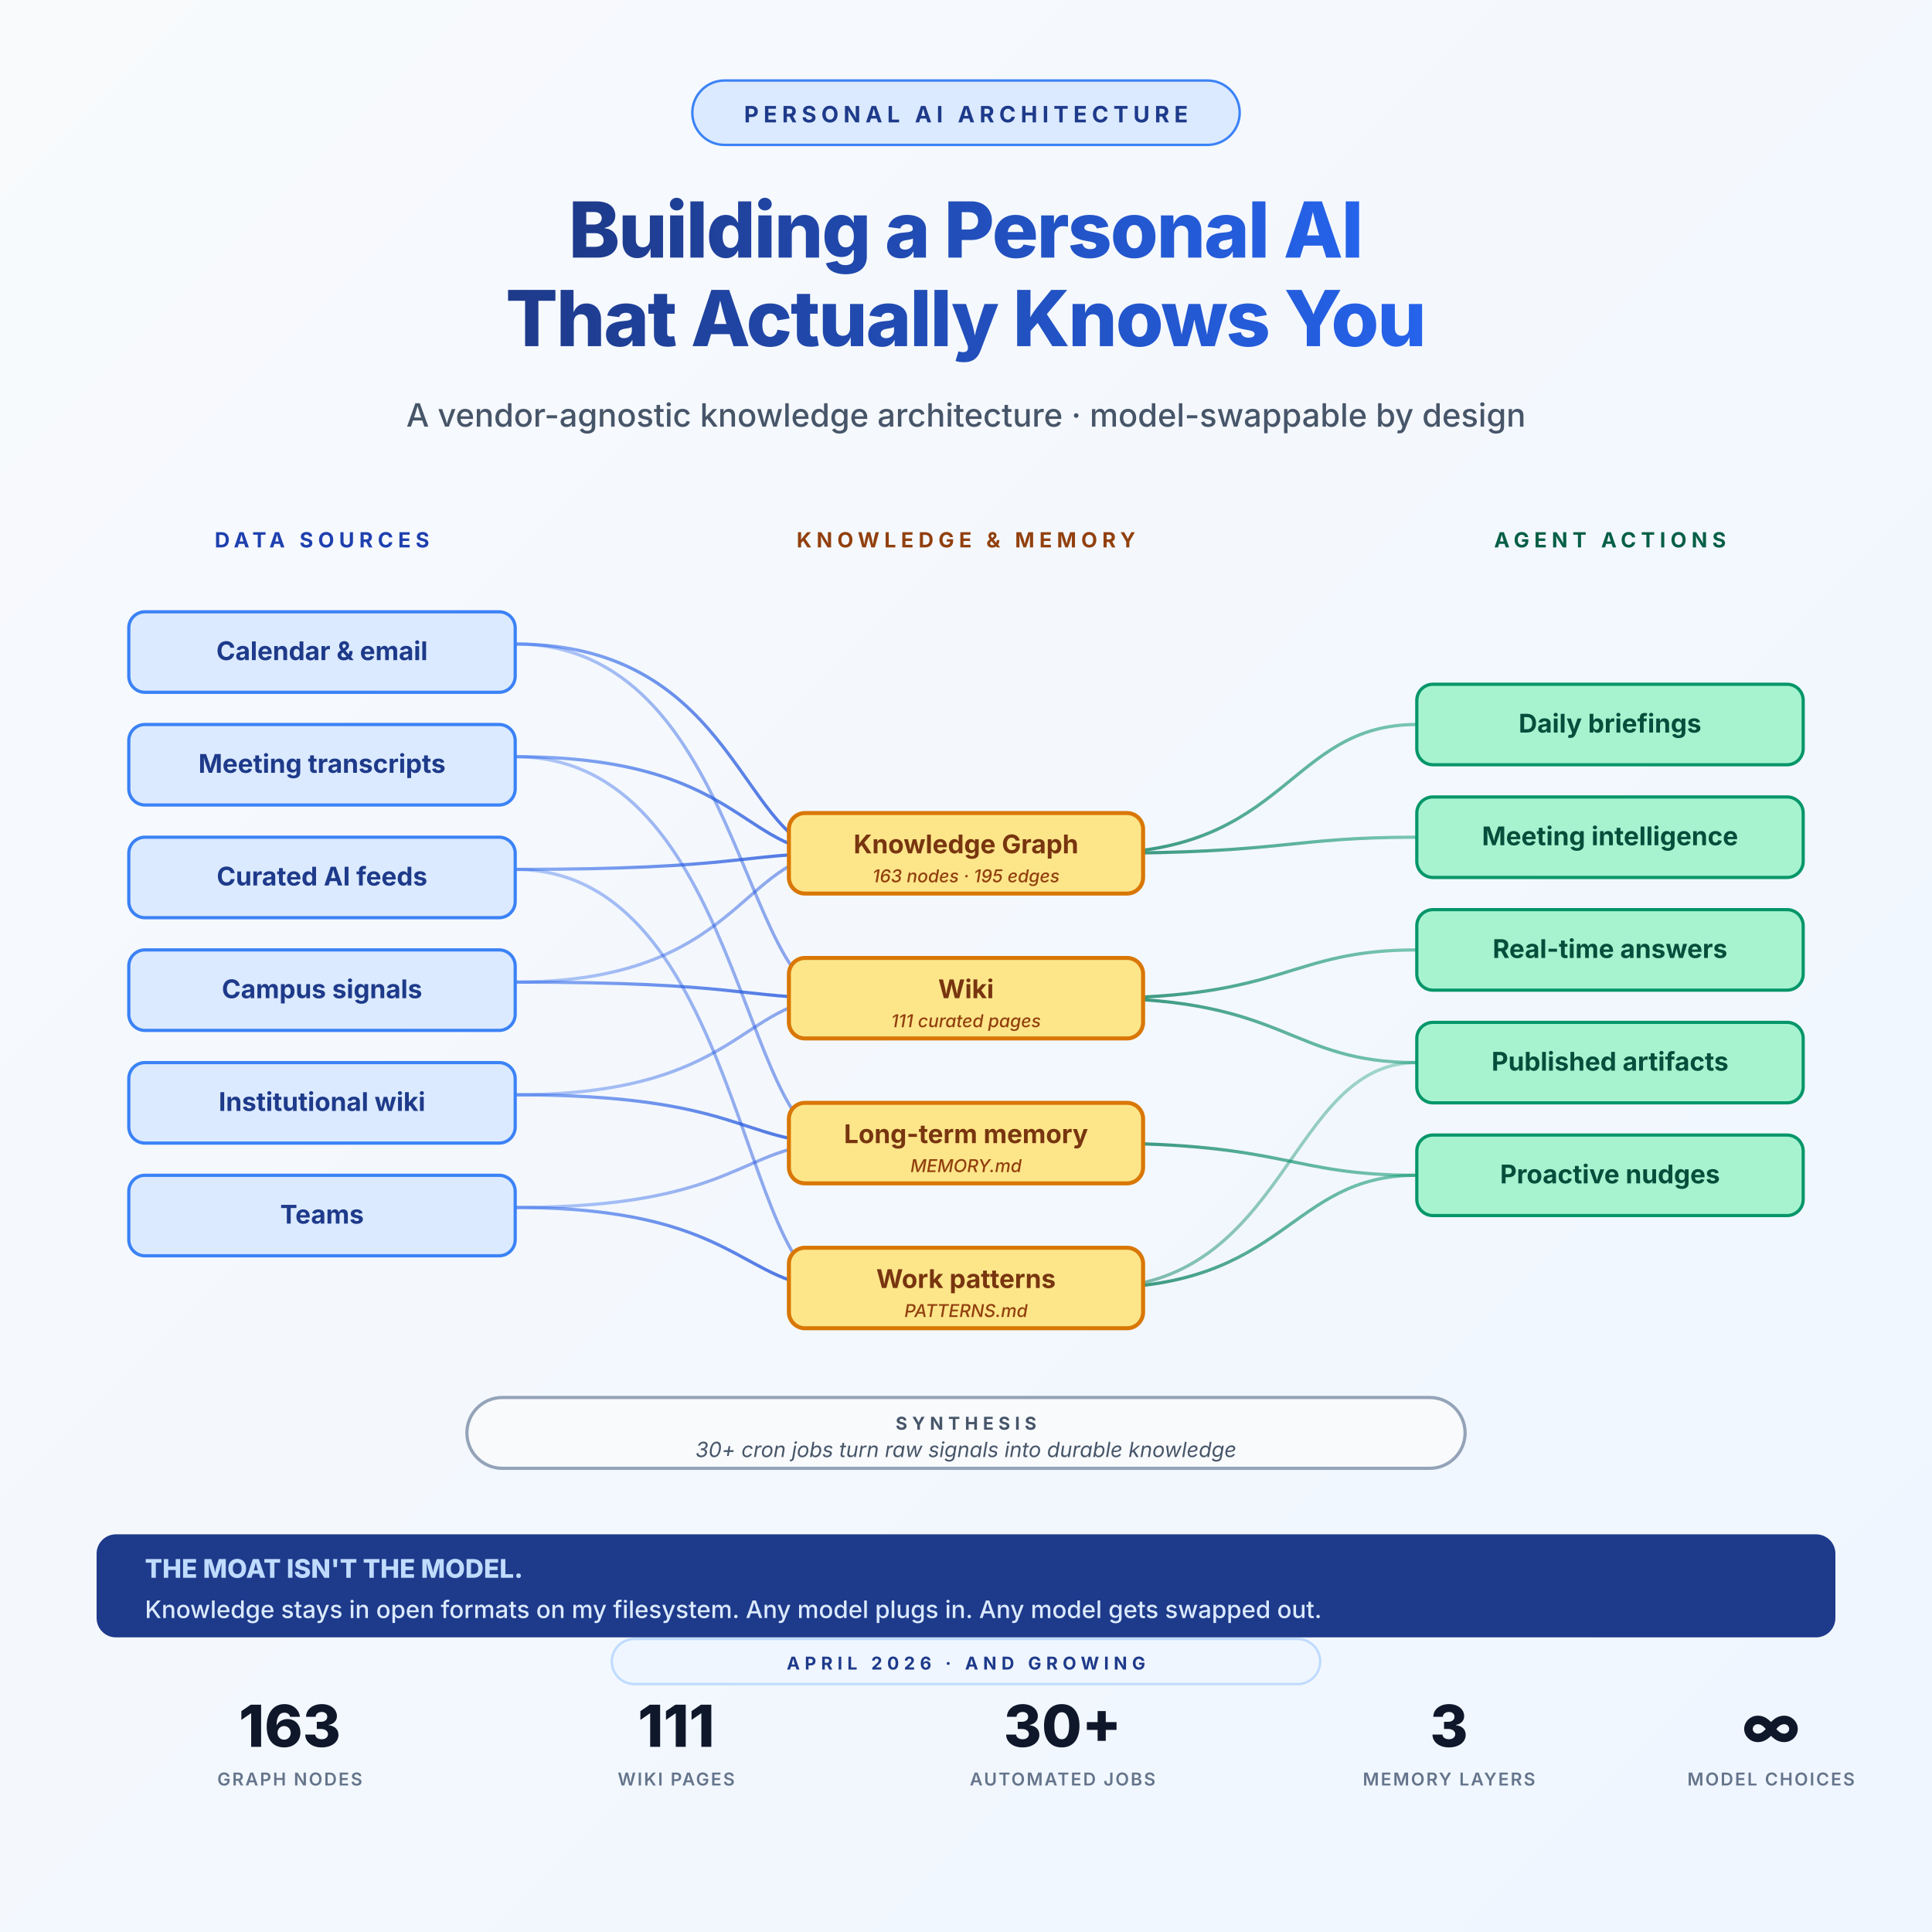
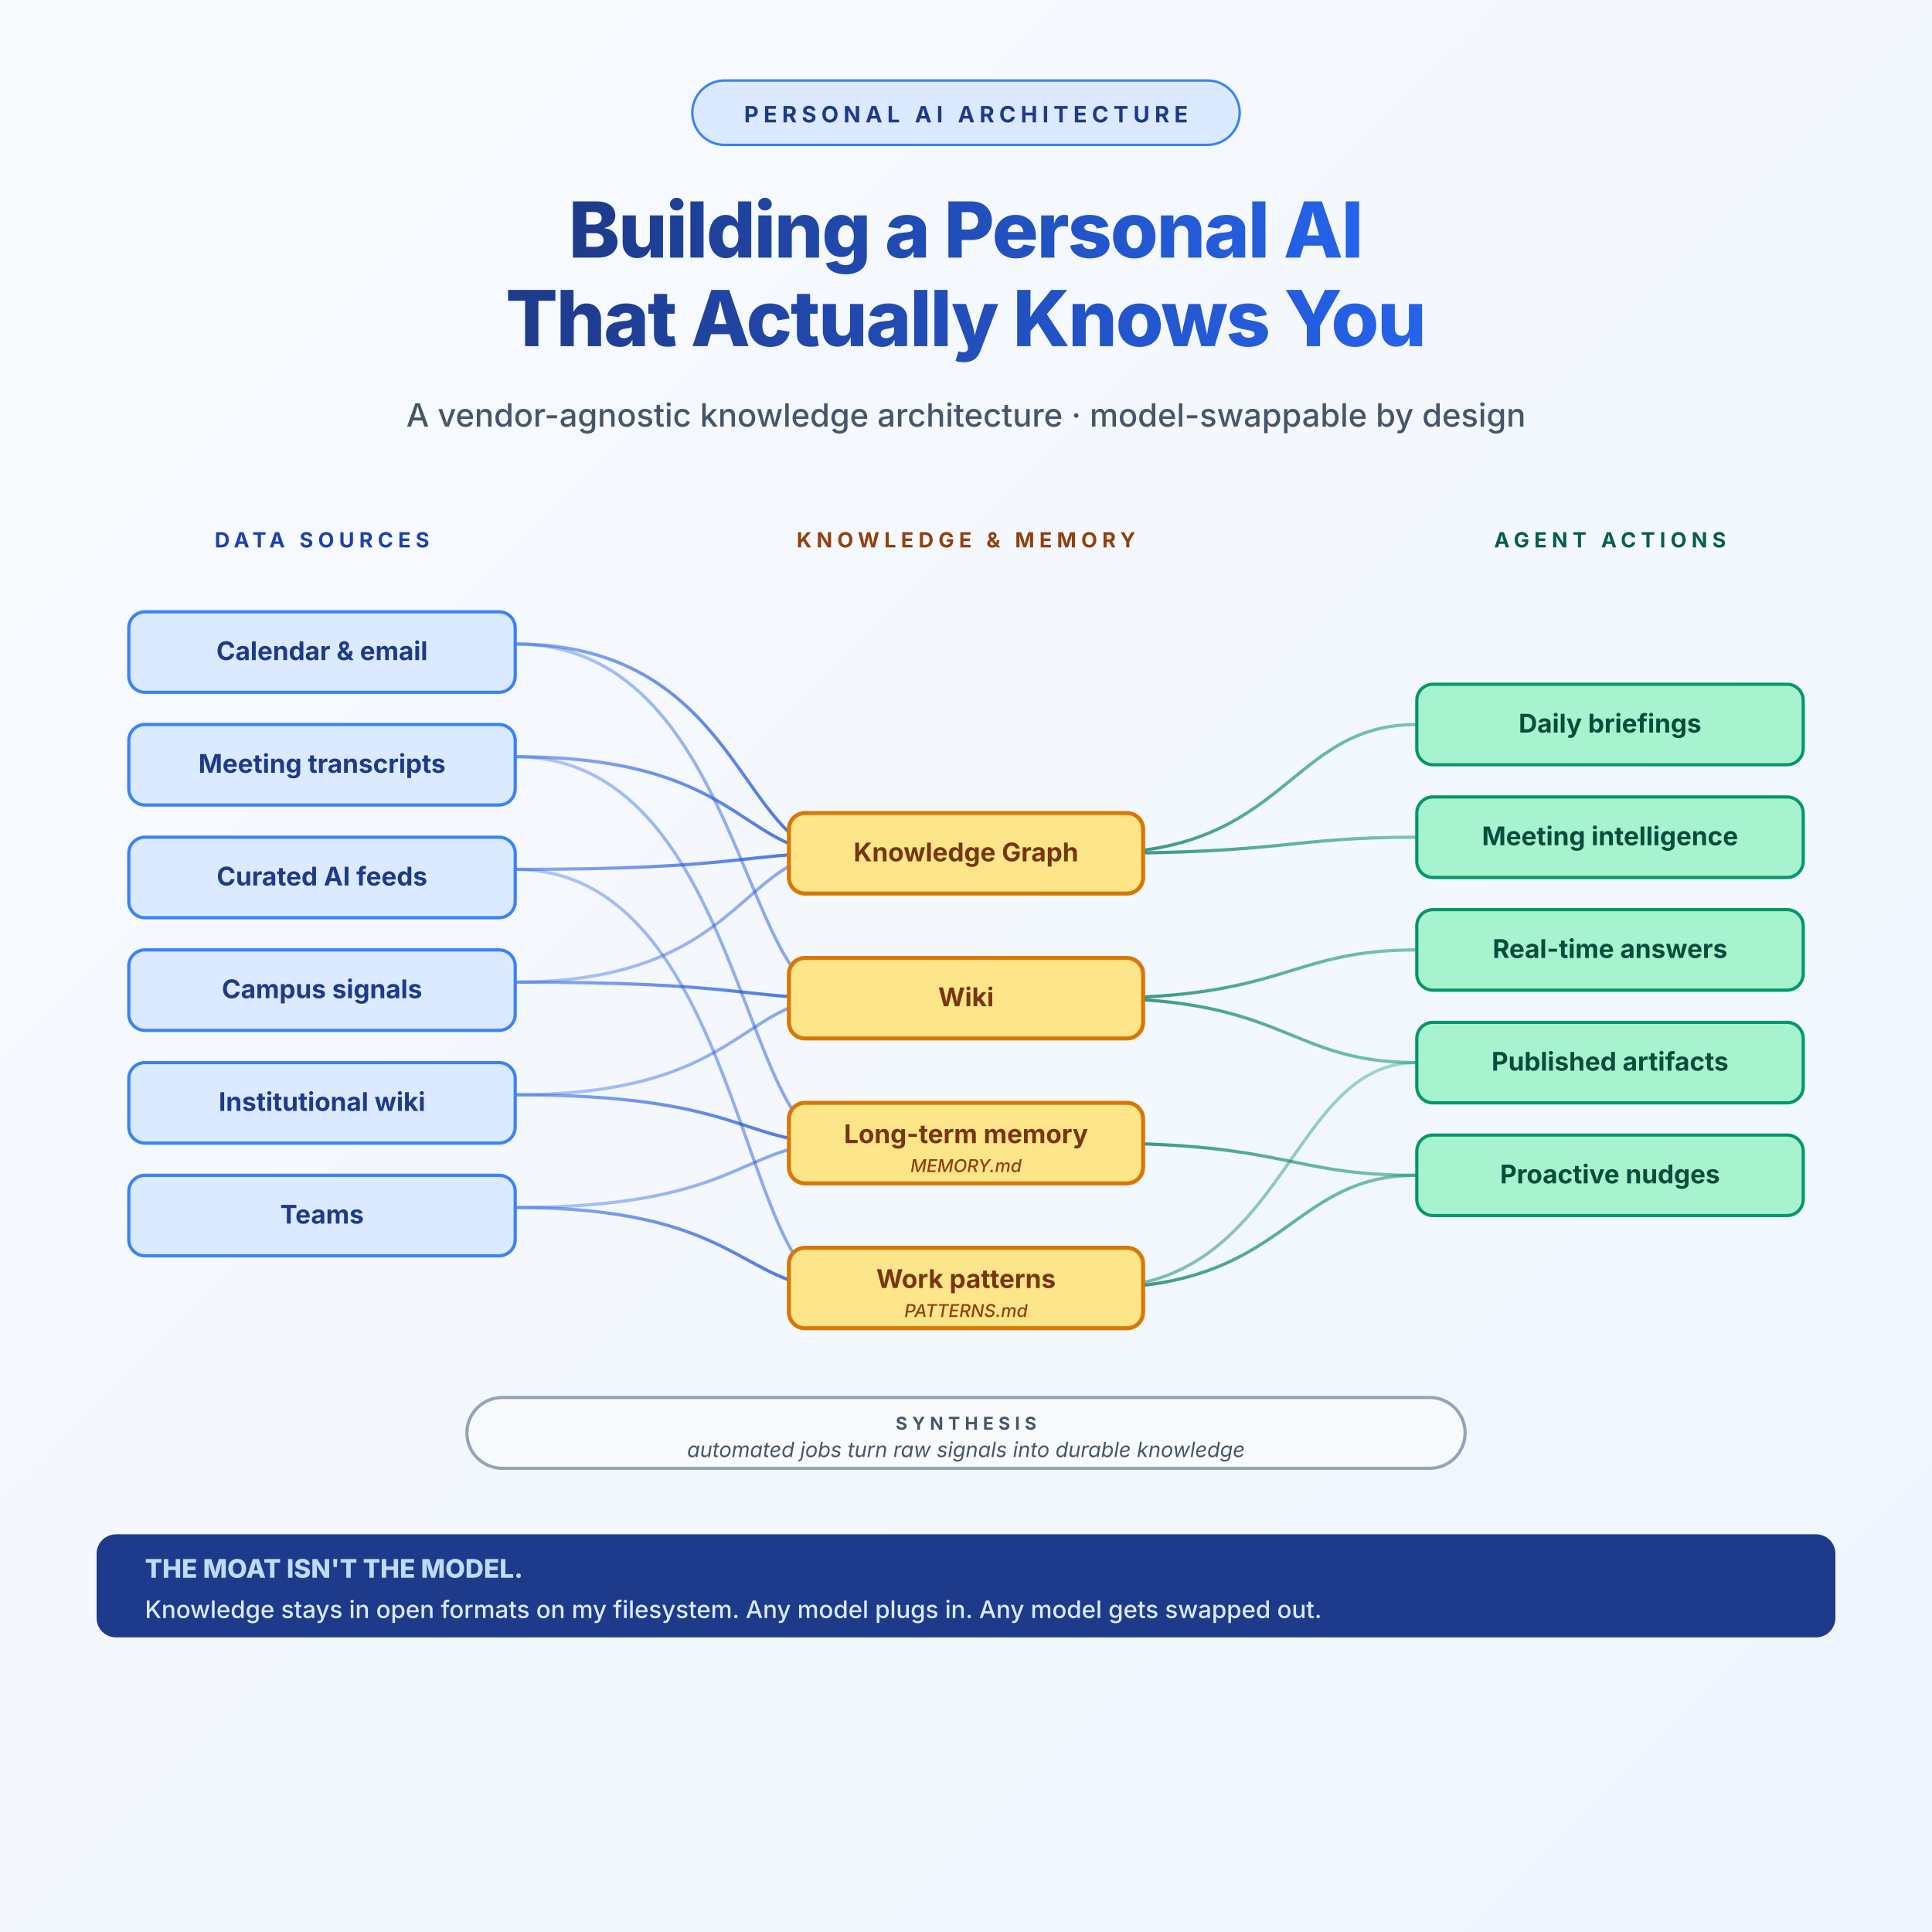
<svg xmlns="http://www.w3.org/2000/svg" viewBox="0 0 1200 1200" width="1200" height="1200">
  <defs>
    <linearGradient id="bg" x1="0%" y1="0%" x2="100%" y2="100%">
      <stop offset="0%" stop-color="#f8fafc" />
      <stop offset="100%" stop-color="#eff6ff" />
    </linearGradient>
    <linearGradient id="titleGrad" x1="0%" y1="0%" x2="100%" y2="0%">
      <stop offset="0%" stop-color="#1e3a8a" />
      <stop offset="100%" stop-color="#2563eb" />
    </linearGradient>
    <linearGradient id="srcFlow" x1="0%" y1="0%" x2="100%" y2="0%">
      <stop offset="0%" stop-color="#2563eb" stop-opacity="0.6" />
      <stop offset="100%" stop-color="#1d4ed8" stop-opacity="0.95" />
    </linearGradient>
    <linearGradient id="actFlow" x1="0%" y1="0%" x2="100%" y2="0%">
      <stop offset="0%" stop-color="#047857" stop-opacity="0.95" />
      <stop offset="100%" stop-color="#059669" stop-opacity="0.6" />
    </linearGradient>
  </defs>
  <rect width="1200" height="1200" fill="url(#bg)" />
  <g transform="translate(600, 70)">
    <rect x="-170" y="-20" width="340" height="40" rx="20" ry="20" fill="#dbeafe" stroke="#3b82f6" stroke-width="1.5" />
    <text x="0" y="6" text-anchor="middle" font-family="Inter, -apple-system, system-ui, sans-serif" font-size="14" font-weight="700" letter-spacing="3" fill="#1e3a8a">PERSONAL AI ARCHITECTURE</text>
  </g>
  <text x="600" y="160" text-anchor="middle" font-family="Inter, -apple-system, system-ui, sans-serif" font-size="48" font-weight="800" fill="url(#titleGrad)" letter-spacing="-1">Building a Personal AI</text>
  <text x="600" y="215" text-anchor="middle" font-family="Inter, -apple-system, system-ui, sans-serif" font-size="48" font-weight="800" fill="url(#titleGrad)" letter-spacing="-1">That Actually Knows You</text>
  <text x="600" y="265" text-anchor="middle" font-family="Inter, -apple-system, system-ui, sans-serif" font-size="20" font-weight="500" fill="#475569">A vendor-agnostic knowledge architecture · model-swappable by design</text>
  <text x="200" y="340" text-anchor="middle" font-family="Inter, sans-serif" font-size="13" font-weight="700" letter-spacing="3" fill="#1e40af">DATA SOURCES</text>
  <text x="600" y="340" text-anchor="middle" font-family="Inter, sans-serif" font-size="13" font-weight="700" letter-spacing="3" fill="#92400e">KNOWLEDGE &amp; MEMORY</text>
  <text x="1000" y="340" text-anchor="middle" font-family="Inter, sans-serif" font-size="13" font-weight="700" letter-spacing="3" fill="#065f46">AGENT ACTIONS</text>
  <g fill="none" stroke-linecap="round" stroke-width="2">
    <path d="M 320,400 C 460,400 460,530 520,530" stroke="url(#srcFlow)" stroke-opacity="0.85" />
    <path d="M 320,470 C 460,470 460,530 520,530" stroke="url(#srcFlow)" stroke-opacity="0.85" />
    <path d="M 320,540 C 460,540 460,530 520,530" stroke="url(#srcFlow)" stroke-opacity="0.85" />
    <path d="M 320,610 C 460,610 460,620 520,620" stroke="url(#srcFlow)" stroke-opacity="0.85" />
    <path d="M 320,680 C 460,680 460,710 520,710" stroke="url(#srcFlow)" stroke-opacity="0.85" />
    <path d="M 320,750 C 460,750 460,800 520,800" stroke="url(#srcFlow)" stroke-opacity="0.85" />
    <path d="M 320,400 C 460,400 460,620 520,620" stroke="url(#srcFlow)" stroke-opacity="0.55" />
    <path d="M 320,470 C 460,470 460,710 520,710" stroke="url(#srcFlow)" stroke-opacity="0.55" />
    <path d="M 320,540 C 460,540 460,800 520,800" stroke="url(#srcFlow)" stroke-opacity="0.55" />
    <path d="M 320,610 C 460,610 460,530 520,530" stroke="url(#srcFlow)" stroke-opacity="0.55" />
    <path d="M 320,680 C 460,680 460,620 520,620" stroke="url(#srcFlow)" stroke-opacity="0.55" />
    <path d="M 320,750 C 460,750 460,710 520,710" stroke="url(#srcFlow)" stroke-opacity="0.55" />
    <path d="M 680,530 C 800,530 800,450 880,450" stroke="url(#actFlow)" stroke-opacity="0.85" />
    <path d="M 680,530 C 800,530 800,520 880,520" stroke="url(#actFlow)" stroke-opacity="0.85" />
    <path d="M 680,620 C 800,620 800,590 880,590" stroke="url(#actFlow)" stroke-opacity="0.85" />
    <path d="M 680,620 C 800,620 800,660 880,660" stroke="url(#actFlow)" stroke-opacity="0.85" />
    <path d="M 680,710 C 800,710 800,730 880,730" stroke="url(#actFlow)" stroke-opacity="0.85" />
    <path d="M 680,800 C 800,800 800,730 880,730" stroke="url(#actFlow)" stroke-opacity="0.85" />
    <path d="M 680,800 C 800,800 800,660 880,660" stroke="url(#actFlow)" stroke-opacity="0.55" />
  </g>
  <g font-family="Inter, -apple-system, system-ui, sans-serif">
    <rect x="80" y="380" width="240" height="50" rx="10" fill="#dbeafe" stroke="#3b82f6" stroke-width="2" />
    <text x="200" y="410" text-anchor="middle" font-size="16" font-weight="700" fill="#1e3a8a">Calendar &amp; email</text>
    <rect x="80" y="450" width="240" height="50" rx="10" fill="#dbeafe" stroke="#3b82f6" stroke-width="2" />
    <text x="200" y="480" text-anchor="middle" font-size="16" font-weight="700" fill="#1e3a8a">Meeting transcripts</text>
    <rect x="80" y="520" width="240" height="50" rx="10" fill="#dbeafe" stroke="#3b82f6" stroke-width="2" />
    <text x="200" y="550" text-anchor="middle" font-size="16" font-weight="700" fill="#1e3a8a">Curated AI feeds</text>
    <rect x="80" y="590" width="240" height="50" rx="10" fill="#dbeafe" stroke="#3b82f6" stroke-width="2" />
    <text x="200" y="620" text-anchor="middle" font-size="16" font-weight="700" fill="#1e3a8a">Campus signals</text>
    <rect x="80" y="660" width="240" height="50" rx="10" fill="#dbeafe" stroke="#3b82f6" stroke-width="2" />
    <text x="200" y="690" text-anchor="middle" font-size="16" font-weight="700" fill="#1e3a8a">Institutional wiki</text>
    <rect x="80" y="730" width="240" height="50" rx="10" fill="#dbeafe" stroke="#3b82f6" stroke-width="2" />
    <text x="200" y="760" text-anchor="middle" font-size="16" font-weight="700" fill="#1e3a8a">Teams</text>
  </g>
  <g font-family="Inter, -apple-system, system-ui, sans-serif">
    <rect x="490" y="505" width="220" height="50" rx="10" fill="#fde68a" stroke="#d97706" stroke-width="2.5" />
-     <text x="600" y="530" text-anchor="middle" font-size="16" font-weight="700" fill="#78350f">Knowledge Graph</text>
-     <text x="600" y="548" text-anchor="middle" font-size="11" font-weight="500" fill="#92400e" font-style="italic">163 nodes · 195 edges</text>
+     <text x="600" y="535" text-anchor="middle" font-size="16" font-weight="700" fill="#78350f">Knowledge Graph</text>
    <rect x="490" y="595" width="220" height="50" rx="10" fill="#fde68a" stroke="#d97706" stroke-width="2.5" />
-     <text x="600" y="620" text-anchor="middle" font-size="16" font-weight="700" fill="#78350f">Wiki</text>
-     <text x="600" y="638" text-anchor="middle" font-size="11" font-weight="500" fill="#92400e" font-style="italic">111 curated pages</text>
+     <text x="600" y="625" text-anchor="middle" font-size="16" font-weight="700" fill="#78350f">Wiki</text>
    <rect x="490" y="685" width="220" height="50" rx="10" fill="#fde68a" stroke="#d97706" stroke-width="2.5" />
    <text x="600" y="710" text-anchor="middle" font-size="16" font-weight="700" fill="#78350f">Long-term memory</text>
    <text x="600" y="728" text-anchor="middle" font-size="11" font-weight="500" fill="#92400e" font-style="italic">MEMORY.md</text>
    <rect x="490" y="775" width="220" height="50" rx="10" fill="#fde68a" stroke="#d97706" stroke-width="2.5" />
    <text x="600" y="800" text-anchor="middle" font-size="16" font-weight="700" fill="#78350f">Work patterns</text>
    <text x="600" y="818" text-anchor="middle" font-size="11" font-weight="500" fill="#92400e" font-style="italic">PATTERNS.md</text>
  </g>
  <g font-family="Inter, -apple-system, system-ui, sans-serif">
    <rect x="880" y="425" width="240" height="50" rx="10" fill="#a7f3d0" stroke="#059669" stroke-width="2" />
    <text x="1000" y="455" text-anchor="middle" font-size="16" font-weight="700" fill="#064e3b">Daily briefings</text>
    <rect x="880" y="495" width="240" height="50" rx="10" fill="#a7f3d0" stroke="#059669" stroke-width="2" />
    <text x="1000" y="525" text-anchor="middle" font-size="16" font-weight="700" fill="#064e3b">Meeting intelligence</text>
    <rect x="880" y="565" width="240" height="50" rx="10" fill="#a7f3d0" stroke="#059669" stroke-width="2" />
    <text x="1000" y="595" text-anchor="middle" font-size="16" font-weight="700" fill="#064e3b">Real-time answers</text>
    <rect x="880" y="635" width="240" height="50" rx="10" fill="#a7f3d0" stroke="#059669" stroke-width="2" />
    <text x="1000" y="665" text-anchor="middle" font-size="16" font-weight="700" fill="#064e3b">Published artifacts</text>
    <rect x="880" y="705" width="240" height="50" rx="10" fill="#a7f3d0" stroke="#059669" stroke-width="2" />
    <text x="1000" y="735" text-anchor="middle" font-size="16" font-weight="700" fill="#064e3b">Proactive nudges</text>
  </g>
  <g transform="translate(600, 890)">
    <rect x="-310" y="-22" width="620" height="44" rx="22" ry="22" fill="#f8fafc" stroke="#94a3b8" stroke-width="2" />
    <text x="0" y="-2" text-anchor="middle" font-family="Inter, sans-serif" font-size="11" font-weight="700" letter-spacing="3" fill="#475569">SYNTHESIS</text>
-     <text x="0" y="15" text-anchor="middle" font-family="Inter, sans-serif" font-size="13" font-style="italic" fill="#475569">30+ cron jobs turn raw signals into durable knowledge</text>
+     <text x="0" y="15" text-anchor="middle" font-family="Inter, sans-serif" font-size="13" font-style="italic" fill="#475569">automated jobs turn raw signals into durable knowledge</text>
  </g>
  <g transform="translate(600, 985)">
    <rect x="-540" y="-32" width="1080" height="64" rx="12" fill="#1e3a8a" />
    <text x="-510" y="-5" font-family="Inter, sans-serif" font-size="16" font-weight="800" fill="#bfdbfe">THE MOAT ISN'T THE MODEL.</text>
    <text x="-510" y="20" font-family="Inter, sans-serif" font-size="15" font-weight="500" fill="#dbeafe">Knowledge stays in open formats on my filesystem. Any model plugs in. Any model gets swapped out.</text>
  </g>
-   <g transform="translate(600, 1085)" font-family="Inter, sans-serif">
-     <g transform="translate(0, -52)">
-       <rect x="-220" y="-15" width="440" height="28" rx="14" ry="14" fill="#eff6ff" stroke="#bfdbfe" stroke-width="1.5" />
-       <text x="0" y="4" text-anchor="middle" font-size="11" font-weight="700" letter-spacing="3" fill="#1e3a8a">APRIL 2026 · AND GROWING</text>
-     </g>
-     <text x="-420" y="0" text-anchor="middle" font-size="36" font-weight="800" fill="#0f172a">163</text>
-     <text x="-420" y="24" text-anchor="middle" font-size="11" font-weight="600" letter-spacing="1" fill="#64748b">GRAPH NODES</text>
-     <text x="-180" y="0" text-anchor="middle" font-size="36" font-weight="800" fill="#0f172a">111</text>
-     <text x="-180" y="24" text-anchor="middle" font-size="11" font-weight="600" letter-spacing="1" fill="#64748b">WIKI PAGES</text>
-     <text x="60" y="0" text-anchor="middle" font-size="36" font-weight="800" fill="#0f172a">30+</text>
-     <text x="60" y="24" text-anchor="middle" font-size="11" font-weight="600" letter-spacing="1" fill="#64748b">AUTOMATED JOBS</text>
-     <text x="300" y="0" text-anchor="middle" font-size="36" font-weight="800" fill="#0f172a">3</text>
-     <text x="300" y="24" text-anchor="middle" font-size="11" font-weight="600" letter-spacing="1" fill="#64748b">MEMORY LAYERS</text>
-     <text x="500" y="0" text-anchor="middle" font-size="36" font-weight="800" fill="#0f172a">∞</text>
-     <text x="500" y="24" text-anchor="middle" font-size="11" font-weight="600" letter-spacing="1" fill="#64748b">MODEL CHOICES</text>
-   </g>
</svg>
